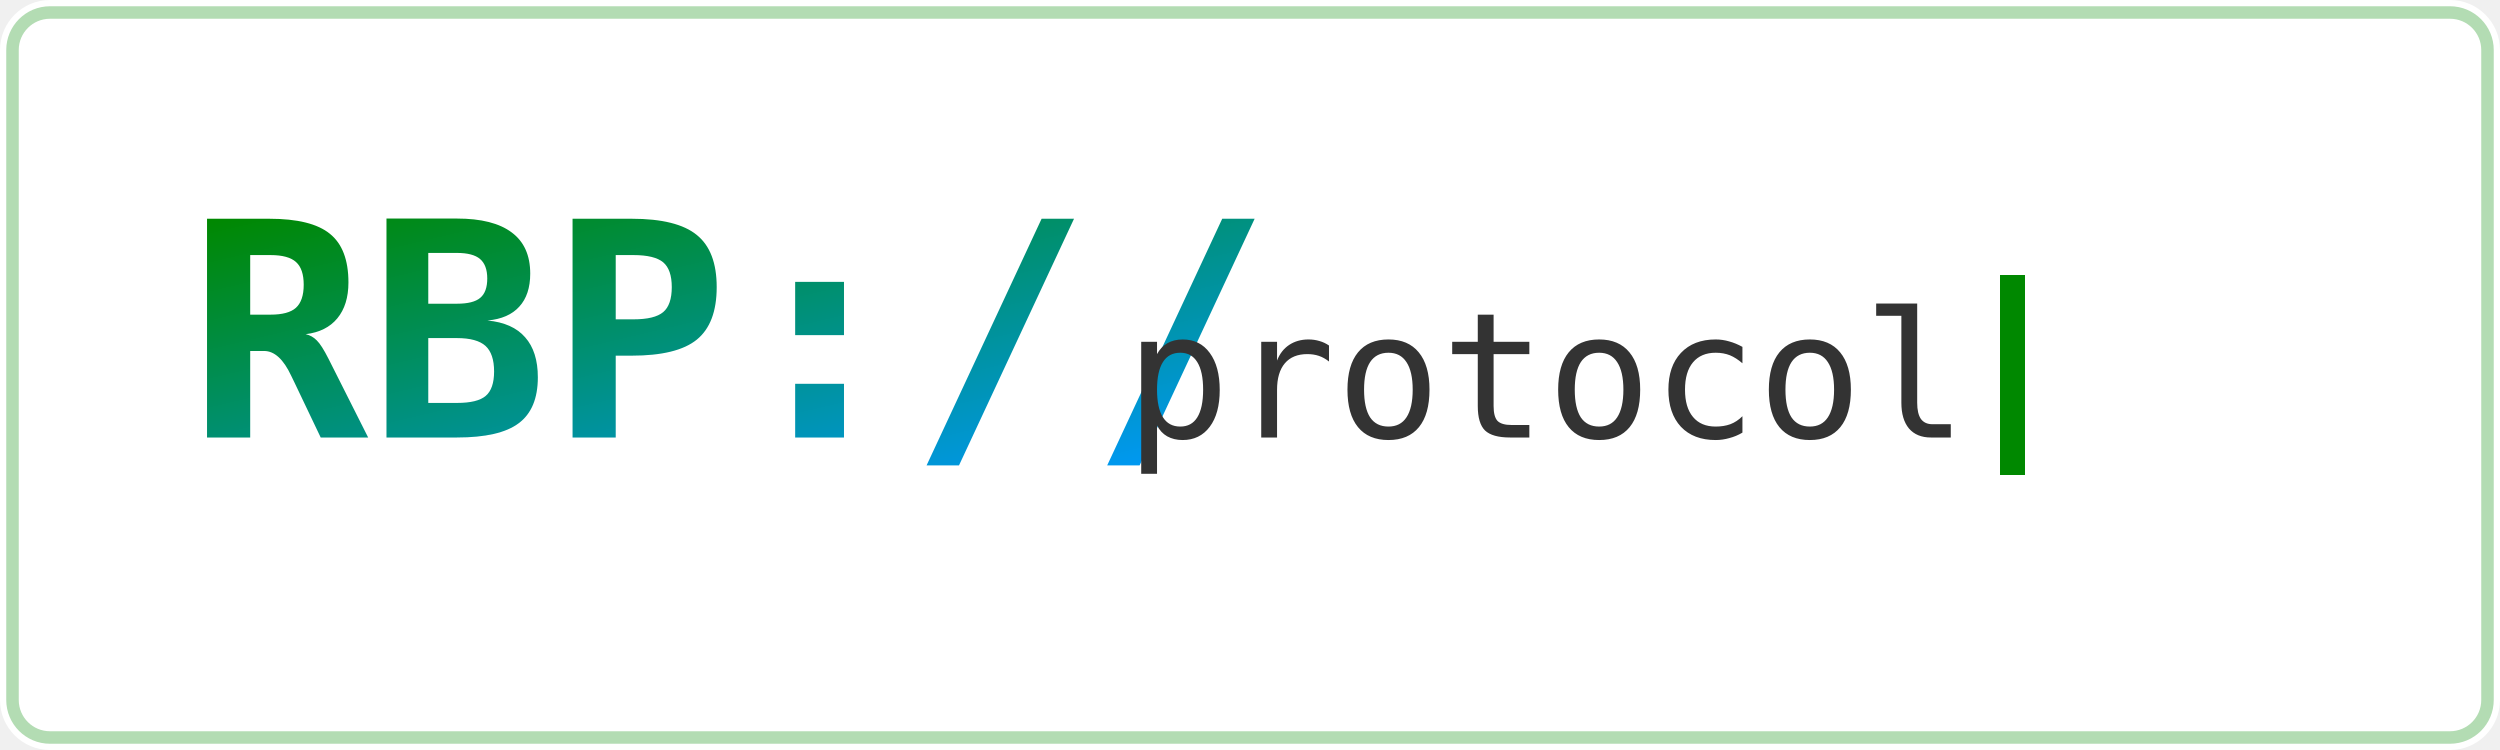
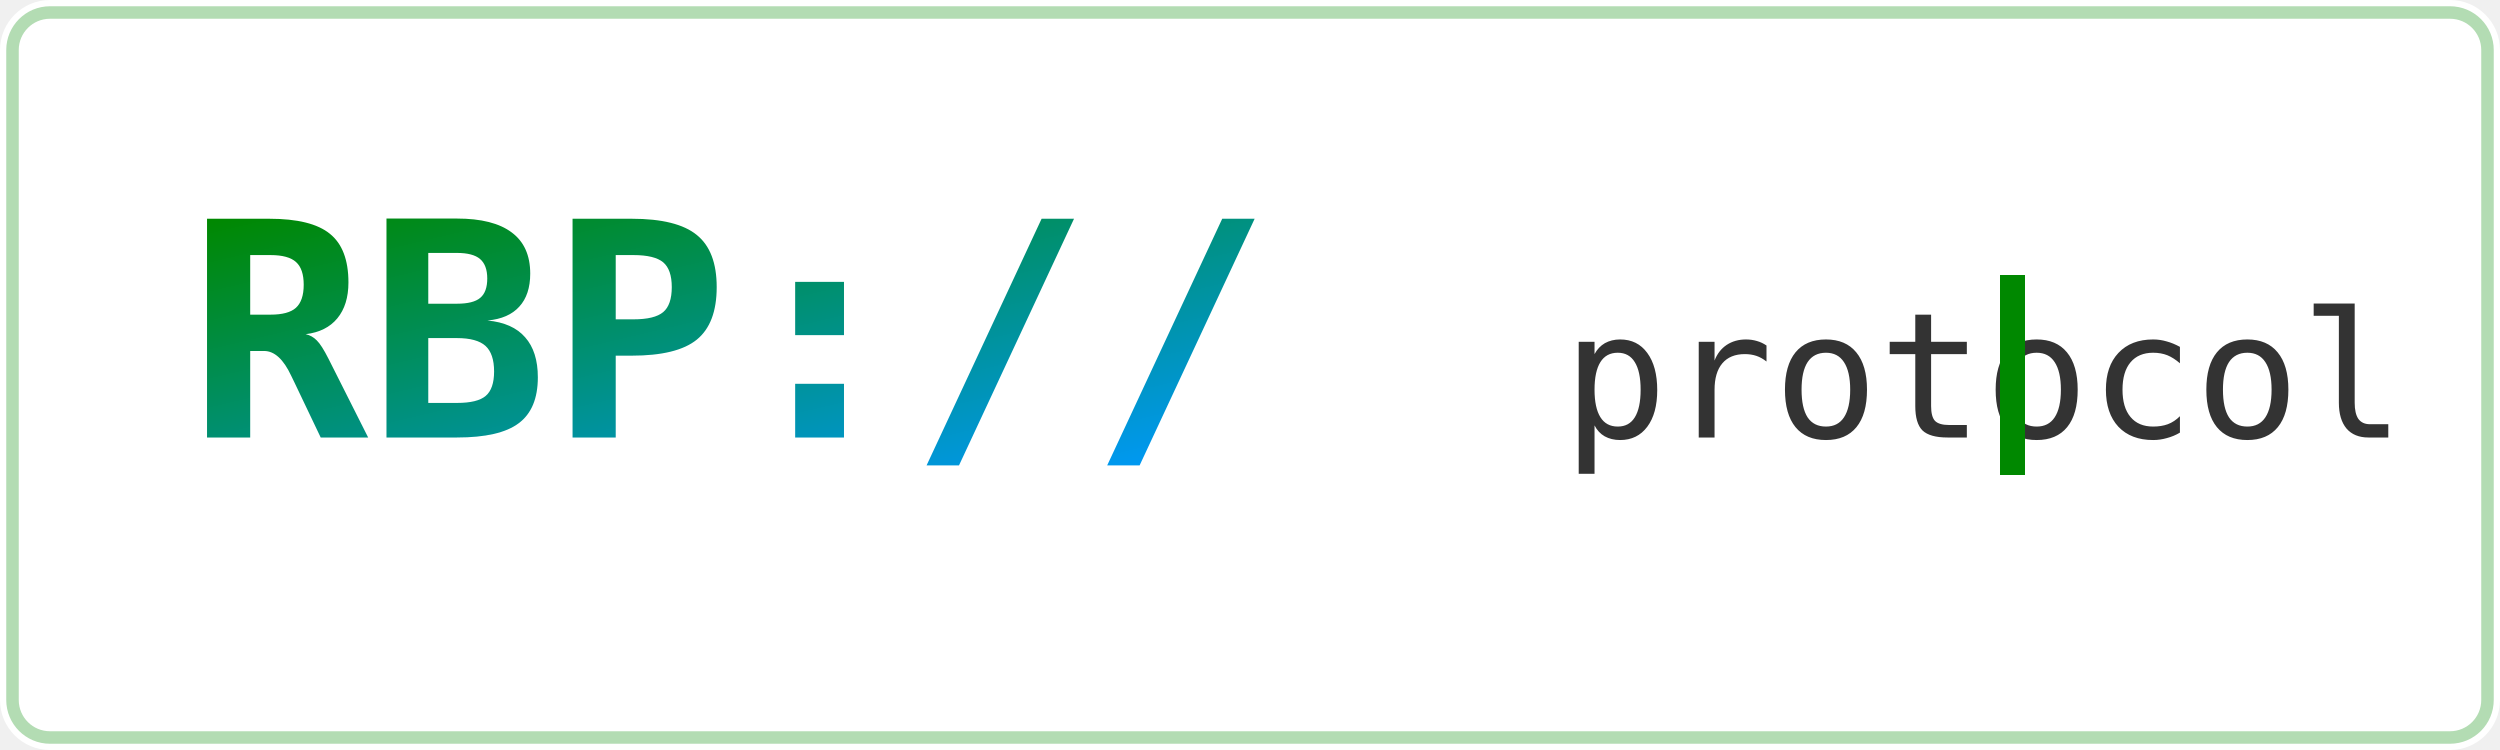
<svg xmlns="http://www.w3.org/2000/svg" width="200" height="60" viewBox="0 0 200 60">
  <defs>
    <linearGradient id="protocolGradient" x1="0%" y1="0%" x2="100%" y2="100%">
      <stop offset="0%" style="stop-color:#008800;stop-opacity:1" />
      <stop offset="100%" style="stop-color:#0099ff;stop-opacity:1" />
    </linearGradient>
  </defs>
  <rect x="0" y="0" width="200" height="60" fill="#ffffff" rx="4" />
  <rect x="1" y="1" width="198" height="58" fill="none" stroke="#008800" stroke-width="1" rx="3" opacity="0.3" />
  <text x="15" y="35" font-family="'JetBrains Mono', monospace" font-size="24" font-weight="bold" fill="url(#protocolGradient)">
    RBP://
  </text>
-   <text x="90" y="35" font-family="'JetBrains Mono', monospace" font-size="14" fill="#333333">
+   <text x="125" y="35" font-family="'JetBrains Mono', monospace" font-size="14" fill="#333333">
    protocol
  </text>
  <rect x="160" y="22" width="2" height="16" fill="#008800" />
</svg>
